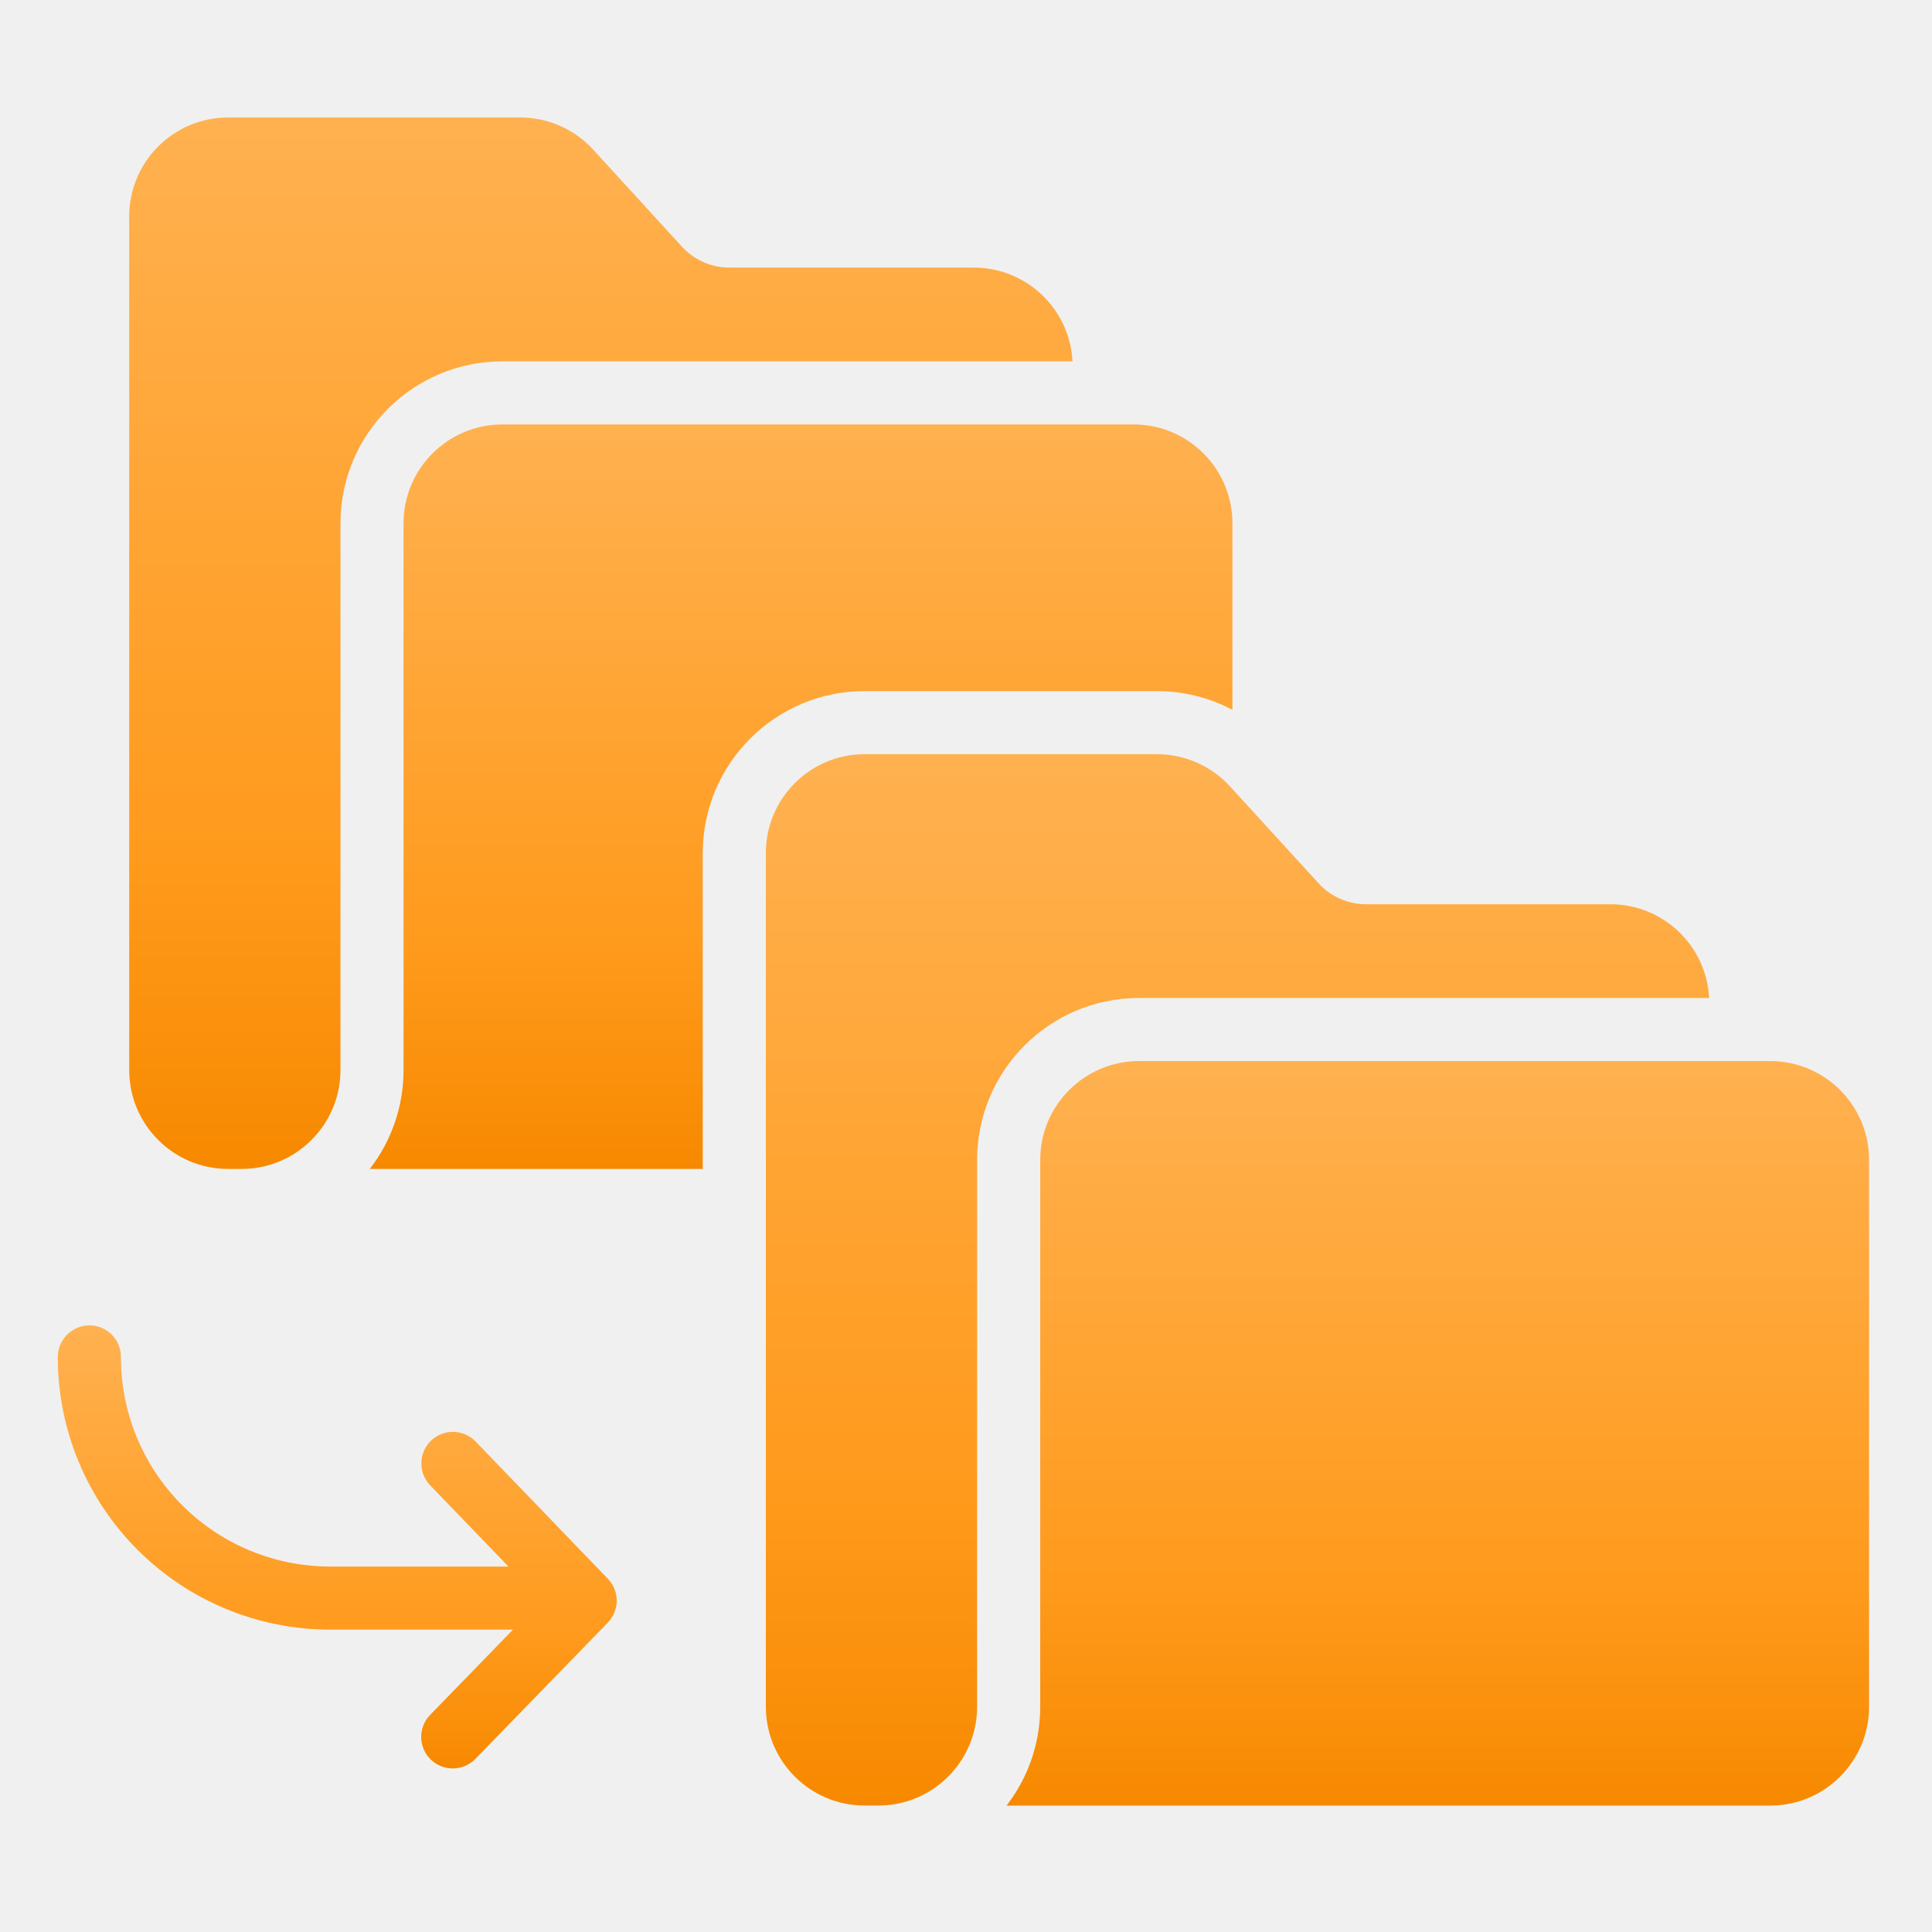
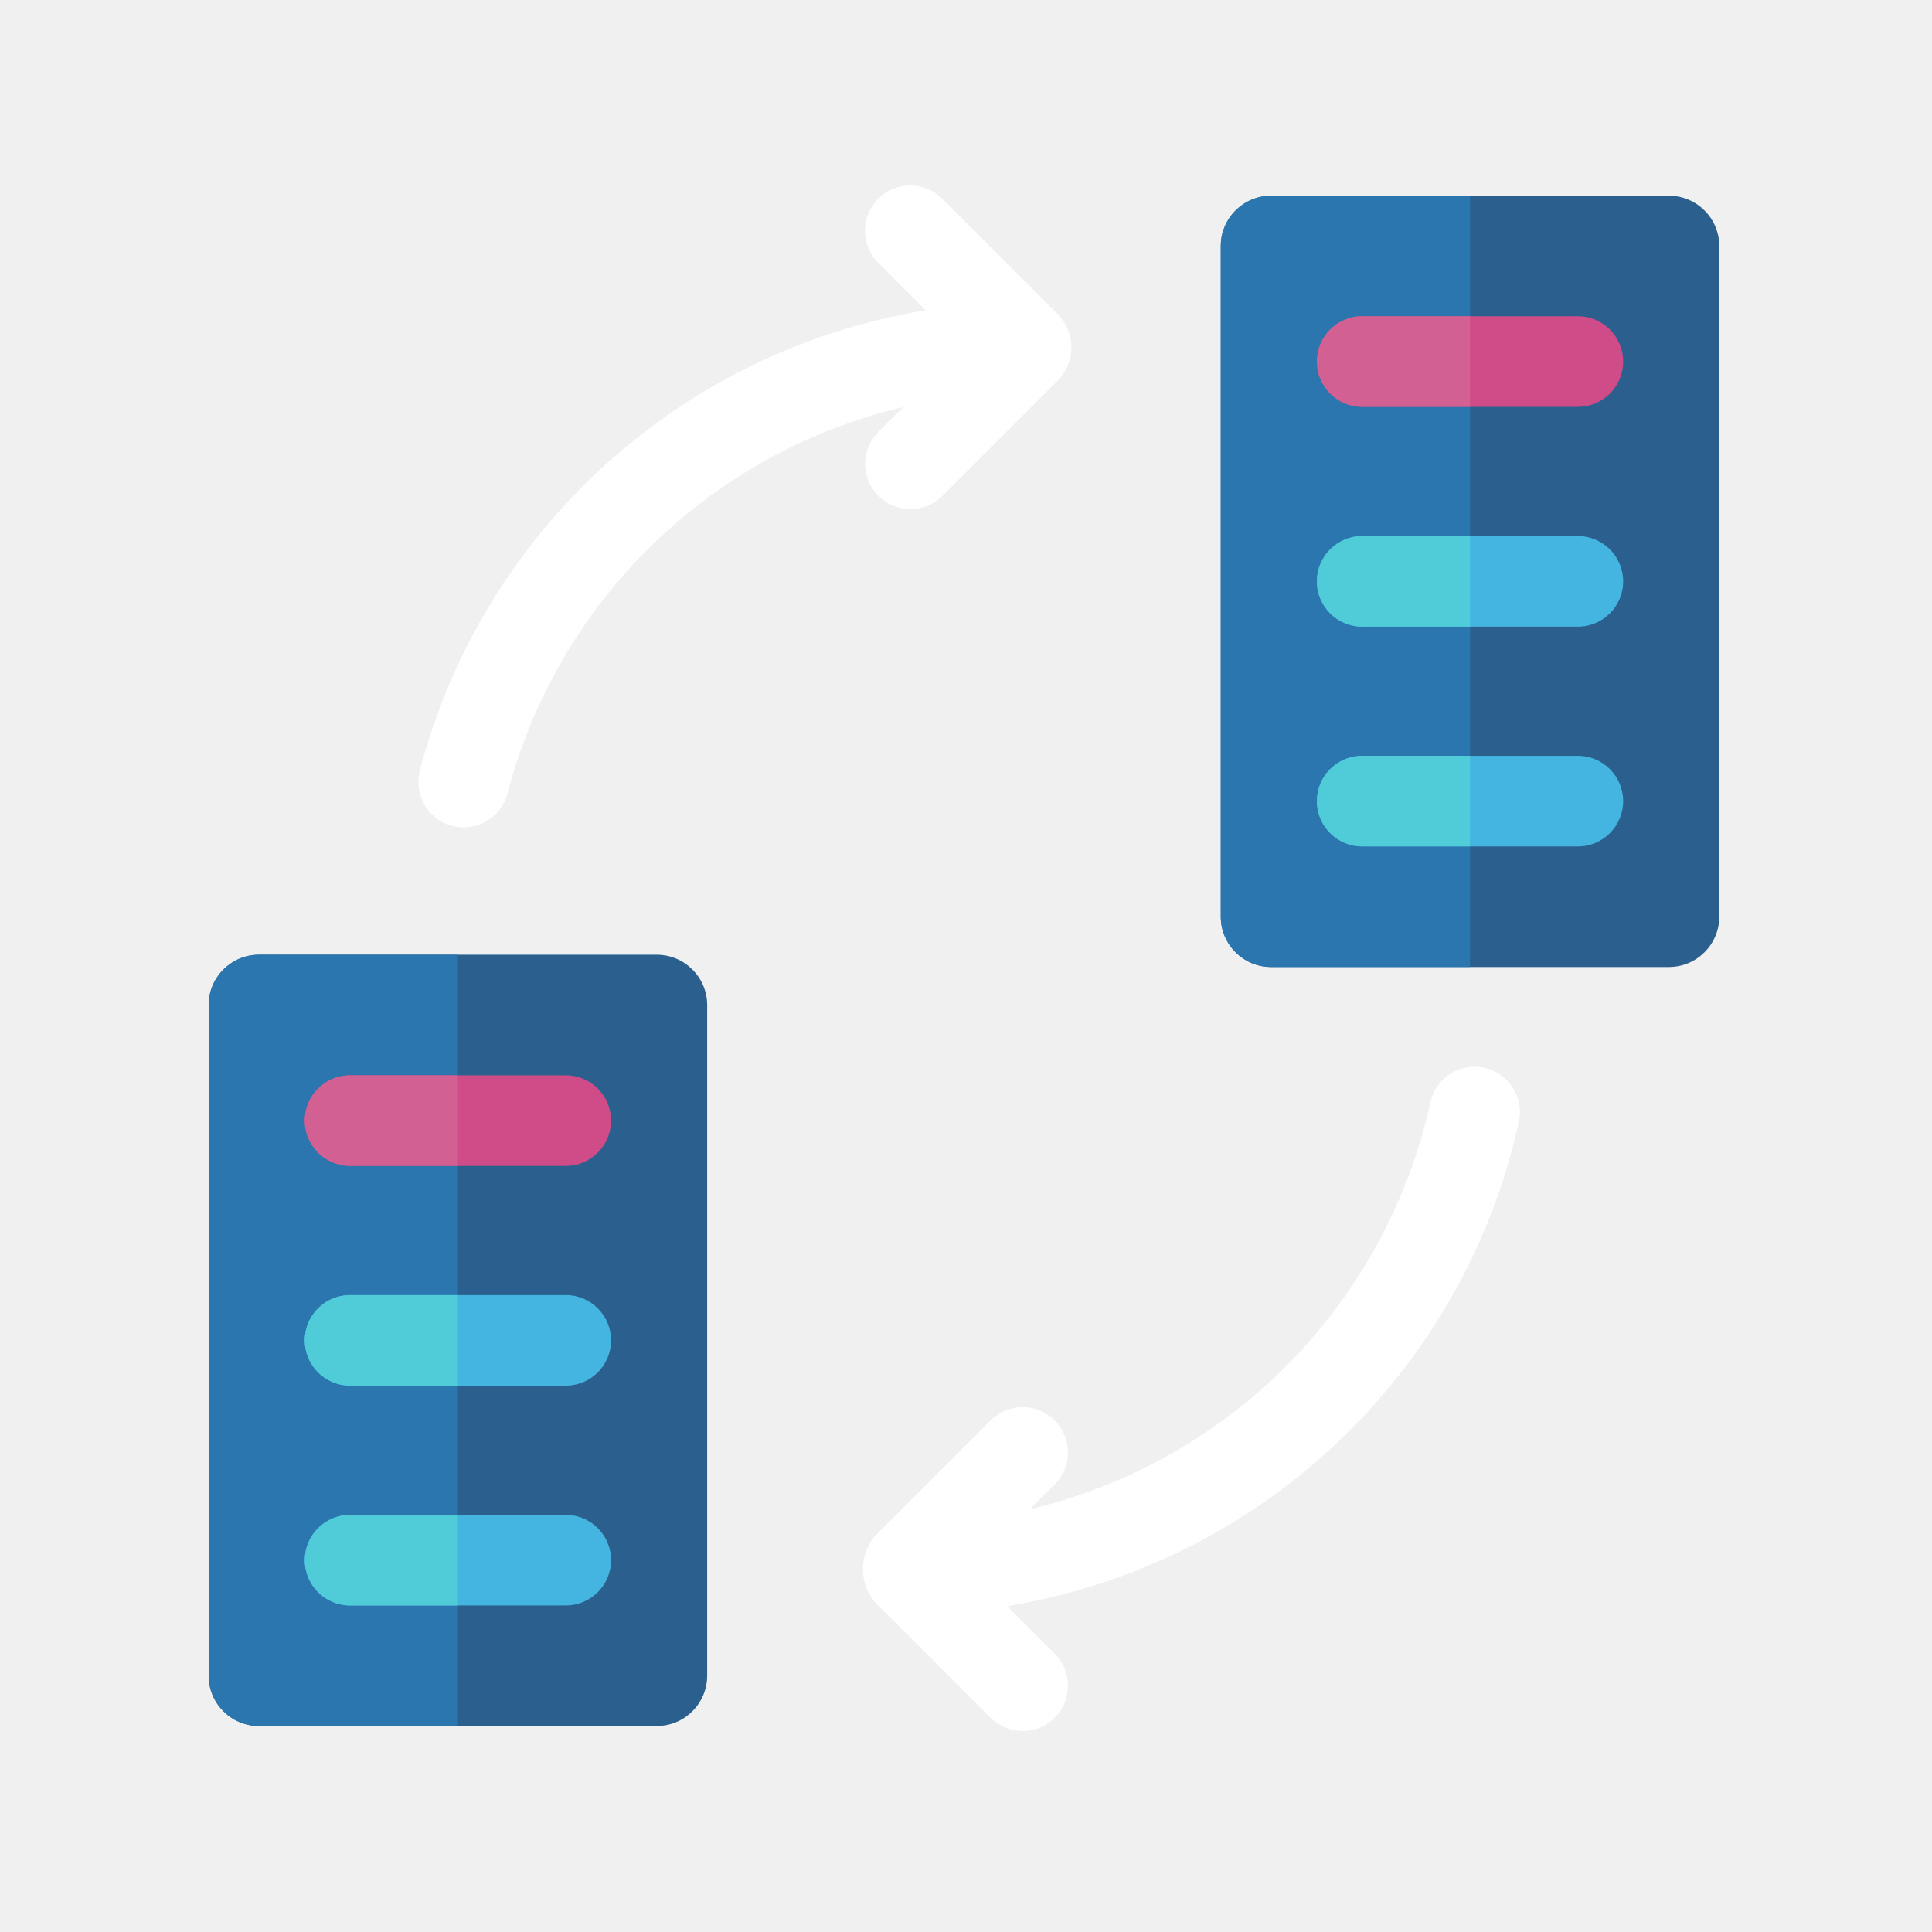
- <svg xmlns="http://www.w3.org/2000/svg" width="150" height="150" viewBox="0 0 150 150" fill="none">
-   <path d="M89.83 58.554H67.13C62.896 58.557 59.466 61.987 59.461 66.221V132.517C59.466 136.749 62.896 140.179 67.13 140.183H68.193C72.427 140.179 75.859 136.749 75.863 132.517V90.049C75.871 83.111 81.492 77.49 88.428 77.482H132.698C132.484 73.407 129.12 70.21 125.039 70.206H106.052C104.654 70.204 103.32 69.615 102.378 68.585L95.489 61.046C94.035 59.459 91.981 58.556 89.83 58.554V58.554Z" fill="url(#paint0_linear)" />
-   <path d="M75.611 20.776H56.623C55.226 20.775 53.894 20.187 52.949 19.157L46.058 11.619C44.606 10.03 42.551 9.124 40.398 9.123H17.702C13.469 9.127 10.037 12.559 10.033 16.792V83.085C10.037 87.319 13.469 90.75 17.702 90.756H18.767C22.999 90.75 26.428 87.319 26.433 83.085V40.619C26.443 33.682 32.065 28.062 39.002 28.054H83.27C83.056 23.978 79.692 20.781 75.611 20.776V20.776Z" fill="url(#paint1_linear)" />
-   <path d="M88.019 32.954H39.002C34.769 32.957 31.339 36.386 31.331 40.619V83.085C31.334 85.861 30.412 88.559 28.71 90.756H54.562V66.221C54.571 59.283 60.193 53.662 67.13 53.655H89.829C91.869 53.658 93.879 54.157 95.685 55.108V40.619C95.678 36.388 92.25 32.959 88.019 32.954V32.954Z" fill="url(#paint2_linear)" />
-   <path d="M137.446 82.381H88.43C84.198 82.386 80.768 85.816 80.763 90.049V132.517C80.763 132.718 80.757 132.915 80.747 133.114C80.745 133.179 80.74 133.241 80.736 133.305C80.728 133.439 80.718 133.575 80.706 133.709C80.698 133.781 80.69 133.852 80.683 133.925C80.668 134.052 80.652 134.178 80.634 134.305C80.623 134.374 80.614 134.444 80.603 134.514C80.581 134.649 80.556 134.783 80.534 134.915C80.52 134.974 80.512 135.031 80.498 135.089C80.419 135.468 80.324 135.842 80.21 136.208C80.194 136.262 80.176 136.317 80.159 136.372C80.116 136.5 80.073 136.627 80.028 136.754C80.005 136.816 79.982 136.879 79.957 136.941C79.912 137.061 79.866 137.179 79.818 137.297C79.794 137.357 79.769 137.417 79.743 137.478C79.689 137.604 79.63 137.728 79.573 137.852C79.55 137.899 79.53 137.948 79.507 137.995C79.34 138.336 79.159 138.668 78.964 138.991C78.937 139.039 78.906 139.084 78.878 139.131C78.808 139.245 78.734 139.358 78.661 139.471C78.624 139.524 78.591 139.574 78.552 139.629C78.48 139.734 78.406 139.837 78.331 139.94C78.292 139.992 78.255 140.042 78.217 140.092C78.194 140.124 78.172 140.156 78.148 140.186H137.446C141.679 140.181 145.109 136.752 145.114 132.52V90.049C145.109 85.816 141.679 82.386 137.446 82.381V82.381Z" fill="url(#paint3_linear)" />
-   <path d="M39.828 126.524L33.395 133.145C32.452 134.114 32.473 135.665 33.444 136.609C34.413 137.551 35.965 137.529 36.908 136.559L47.188 125.982C48.109 125.034 48.112 123.526 47.194 122.575L36.915 111.906C35.975 110.946 34.434 110.922 33.465 111.856C32.495 112.79 32.461 114.33 33.387 115.307L39.477 121.626H25.617C21.304 121.622 17.169 119.904 14.125 116.848C11.081 113.792 9.375 109.651 9.388 105.337C9.388 104.689 9.129 104.068 8.668 103.61C8.209 103.154 7.587 102.898 6.938 102.902C5.584 102.909 4.489 104.009 4.489 105.365C4.484 110.977 6.711 116.36 10.682 120.33C14.65 124.299 20.033 126.526 25.646 126.524H39.828Z" fill="url(#paint4_linear)" />
-   <defs>
-     <linearGradient id="paint0_linear" x1="96.079" y1="58.554" x2="96.079" y2="140.183" gradientUnits="userSpaceOnUse">
-       <stop stop-color="#FFB150" />
-       <stop offset="0.703" stop-color="#FF9A1C" />
-       <stop offset="1" stop-color="#F78900" />
-     </linearGradient>
-     <linearGradient id="paint1_linear" x1="46.651" y1="9.123" x2="46.651" y2="90.756" gradientUnits="userSpaceOnUse">
-       <stop stop-color="#FFB150" />
-       <stop offset="0.703" stop-color="#FF9A1C" />
-       <stop offset="1" stop-color="#F78900" />
-     </linearGradient>
-     <linearGradient id="paint2_linear" x1="62.198" y1="32.954" x2="62.198" y2="90.756" gradientUnits="userSpaceOnUse">
-       <stop stop-color="#FFB150" />
-       <stop offset="0.703" stop-color="#FF9A1C" />
-       <stop offset="1" stop-color="#F78900" />
-     </linearGradient>
-     <linearGradient id="paint3_linear" x1="111.631" y1="82.381" x2="111.631" y2="140.186" gradientUnits="userSpaceOnUse">
-       <stop stop-color="#FFB150" />
-       <stop offset="0.703" stop-color="#FF9A1C" />
-       <stop offset="1" stop-color="#F78900" />
-     </linearGradient>
-     <linearGradient id="paint4_linear" x1="26.185" y1="102.902" x2="26.185" y2="137.301" gradientUnits="userSpaceOnUse">
-       <stop stop-color="#FFB150" />
-       <stop offset="0.703" stop-color="#FF9A1C" />
-       <stop offset="1" stop-color="#F78900" />
-     </linearGradient>
-   </defs>
+ <svg xmlns="http://www.w3.org/2000/svg" width="250" height="250" viewBox="0 0 250 250">
+   <g id="data-banner-icn" transform="translate(-5716 -2475)">
+     <g id="insurance-banner-icn" transform="translate(187 658)">
+       <rect id="Rectangle_126" data-name="Rectangle 126" width="250" height="250" transform="translate(5529 1817)" fill="none" />
+     </g>
+     <g id="data-transfer" transform="translate(5742.5 2499)">
+       <path id="Path_147" data-name="Path 147" d="M342.3,103.2h51.466a6.521,6.521,0,0,0,6.52-6.522V9.915a6.52,6.52,0,0,0-6.52-6.52H342.3a6.52,6.52,0,0,0-6.52,6.52v86.76A6.521,6.521,0,0,0,342.3,103.2Zm0,0" transform="translate(-204.31 -2.069)" fill="#2b608e" />
+       <path id="Path_148" data-name="Path 148" d="M342.3,3.395a6.52,6.52,0,0,0-6.52,6.522V96.675a6.52,6.52,0,0,0,6.52,6.522H368.03V3.395Zm0,0" transform="translate(-204.31 -2.068)" fill="#2b76ae" />
+       <path id="Path_149" data-name="Path 149" d="M401.389,200.664H373.476a5.859,5.859,0,0,1,0-11.719h27.913a5.859,5.859,0,0,1,0,11.719Zm0,0" transform="translate(-223.712 -115.138)" fill="#44b5e1" />
+       <path id="Path_150" data-name="Path 150" d="M401.389,127.86H373.476a5.859,5.859,0,0,1,0-11.719h27.913a5.859,5.859,0,0,1,0,11.719Zm0,0" transform="translate(-223.712 -70.773)" fill="#44b5e1" />
+       <path id="Path_151" data-name="Path 151" d="M401.389,55.051H373.476a5.859,5.859,0,0,1,0-11.719h27.913a5.859,5.859,0,0,1,0,11.719Zm0,0" transform="translate(-223.712 -26.405)" fill="#cf4c88" />
+       <path id="Path_152" data-name="Path 152" d="M218.658,352.791l15.1-15.1a5.859,5.859,0,1,1,8.286,8.287l-3.21,3.21a69.462,69.462,0,0,0,51.828-52.66,5.86,5.86,0,1,1,11.449,2.506,81.188,81.188,0,0,1-66.229,62.686l6.163,6.163a5.859,5.859,0,1,1-8.286,8.287l-15.1-15.1a6.726,6.726,0,0,1,0-8.289Zm0,0" transform="translate(-132.069 -177.891)" fill="#fff" />
+       <path id="Path_153" data-name="Path 153" d="M152.843,25.1l-15.1,15.1a5.86,5.86,0,0,1-8.287-8.287l3.229-3.229a69.449,69.449,0,0,0-51.2,50,5.859,5.859,0,0,1-11.339-2.96,81.183,81.183,0,0,1,65.468-59.567L129.46,10a5.859,5.859,0,1,1,8.287-8.286l15.1,15.1a6.118,6.118,0,0,1,0,8.289Zm0,0" transform="translate(-42.324)" fill="#fff" />
+       <path id="Path_154" data-name="Path 154" d="M367.617,194.8a5.86,5.86,0,0,0,5.859,5.859h13.956V188.945H373.476A5.861,5.861,0,0,0,367.617,194.8Zm0,0" transform="translate(-223.712 -115.138)" fill="#50cbd8" />
+       <path id="Path_155" data-name="Path 155" d="M373.476,116.141a5.859,5.859,0,0,0,0,11.719h13.956V116.141Zm0,0" transform="translate(-223.712 -70.773)" fill="#50cbd8" />
+       <path id="Path_156" data-name="Path 156" d="M373.476,43.332a5.859,5.859,0,0,0,0,11.719h13.956V43.332Zm0,0" transform="translate(-223.712 -26.405)" fill="#d26092" />
+       <path id="Path_157" data-name="Path 157" d="M7.022,354.629H58.487a6.52,6.52,0,0,0,6.52-6.522V261.349a6.521,6.521,0,0,0-6.52-6.522H7.022A6.522,6.522,0,0,0,.5,261.349v86.759a6.521,6.521,0,0,0,6.522,6.522Zm0,0" transform="translate(0 -155.285)" fill="#2b608e" />
+       <path id="Path_158" data-name="Path 158" d="M7.022,254.828A6.522,6.522,0,0,0,.5,261.35v86.759a6.521,6.521,0,0,0,6.522,6.522H32.754v-99.8Zm0,0" transform="translate(0 -155.285)" fill="#2b76ae" />
+       <path id="Path_159" data-name="Path 159" d="M66.115,452.1H38.2a5.859,5.859,0,0,1,0-11.719H66.115a5.859,5.859,0,1,1,0,11.719Zm0,0" transform="translate(-19.405 -268.358)" fill="#44b5e1" />
+       <path id="Path_160" data-name="Path 160" d="M66.115,379.293H38.2a5.859,5.859,0,0,1,0-11.719H66.115a5.859,5.859,0,1,1,0,11.719Zm0,0" transform="translate(-19.405 -223.99)" fill="#44b5e1" />
+       <path id="Path_161" data-name="Path 161" d="M66.115,306.489H38.2a5.859,5.859,0,0,1,0-11.719H66.115a5.859,5.859,0,1,1,0,11.719Zm0,0" transform="translate(-19.405 -179.625)" fill="#cf4c88" />
+       <path id="Path_162" data-name="Path 162" d="M32.344,446.24A5.86,5.86,0,0,0,38.2,452.1H52.159v-11.72H38.2A5.861,5.861,0,0,0,32.344,446.24Zm0,0" transform="translate(-19.405 -268.355)" fill="#50cbd8" />
+       <path id="Path_163" data-name="Path 163" d="M38.2,367.574a5.859,5.859,0,0,0,0,11.719H52.159V367.574Zm0,0" transform="translate(-19.405 -223.99)" fill="#50cbd8" />
+       <path id="Path_164" data-name="Path 164" d="M38.2,294.768a5.859,5.859,0,0,0,0,11.719H52.159v-11.72H38.2Zm0,0" transform="translate(-19.405 -179.623)" fill="#d26092" />
+     </g>
+   </g>
</svg>
